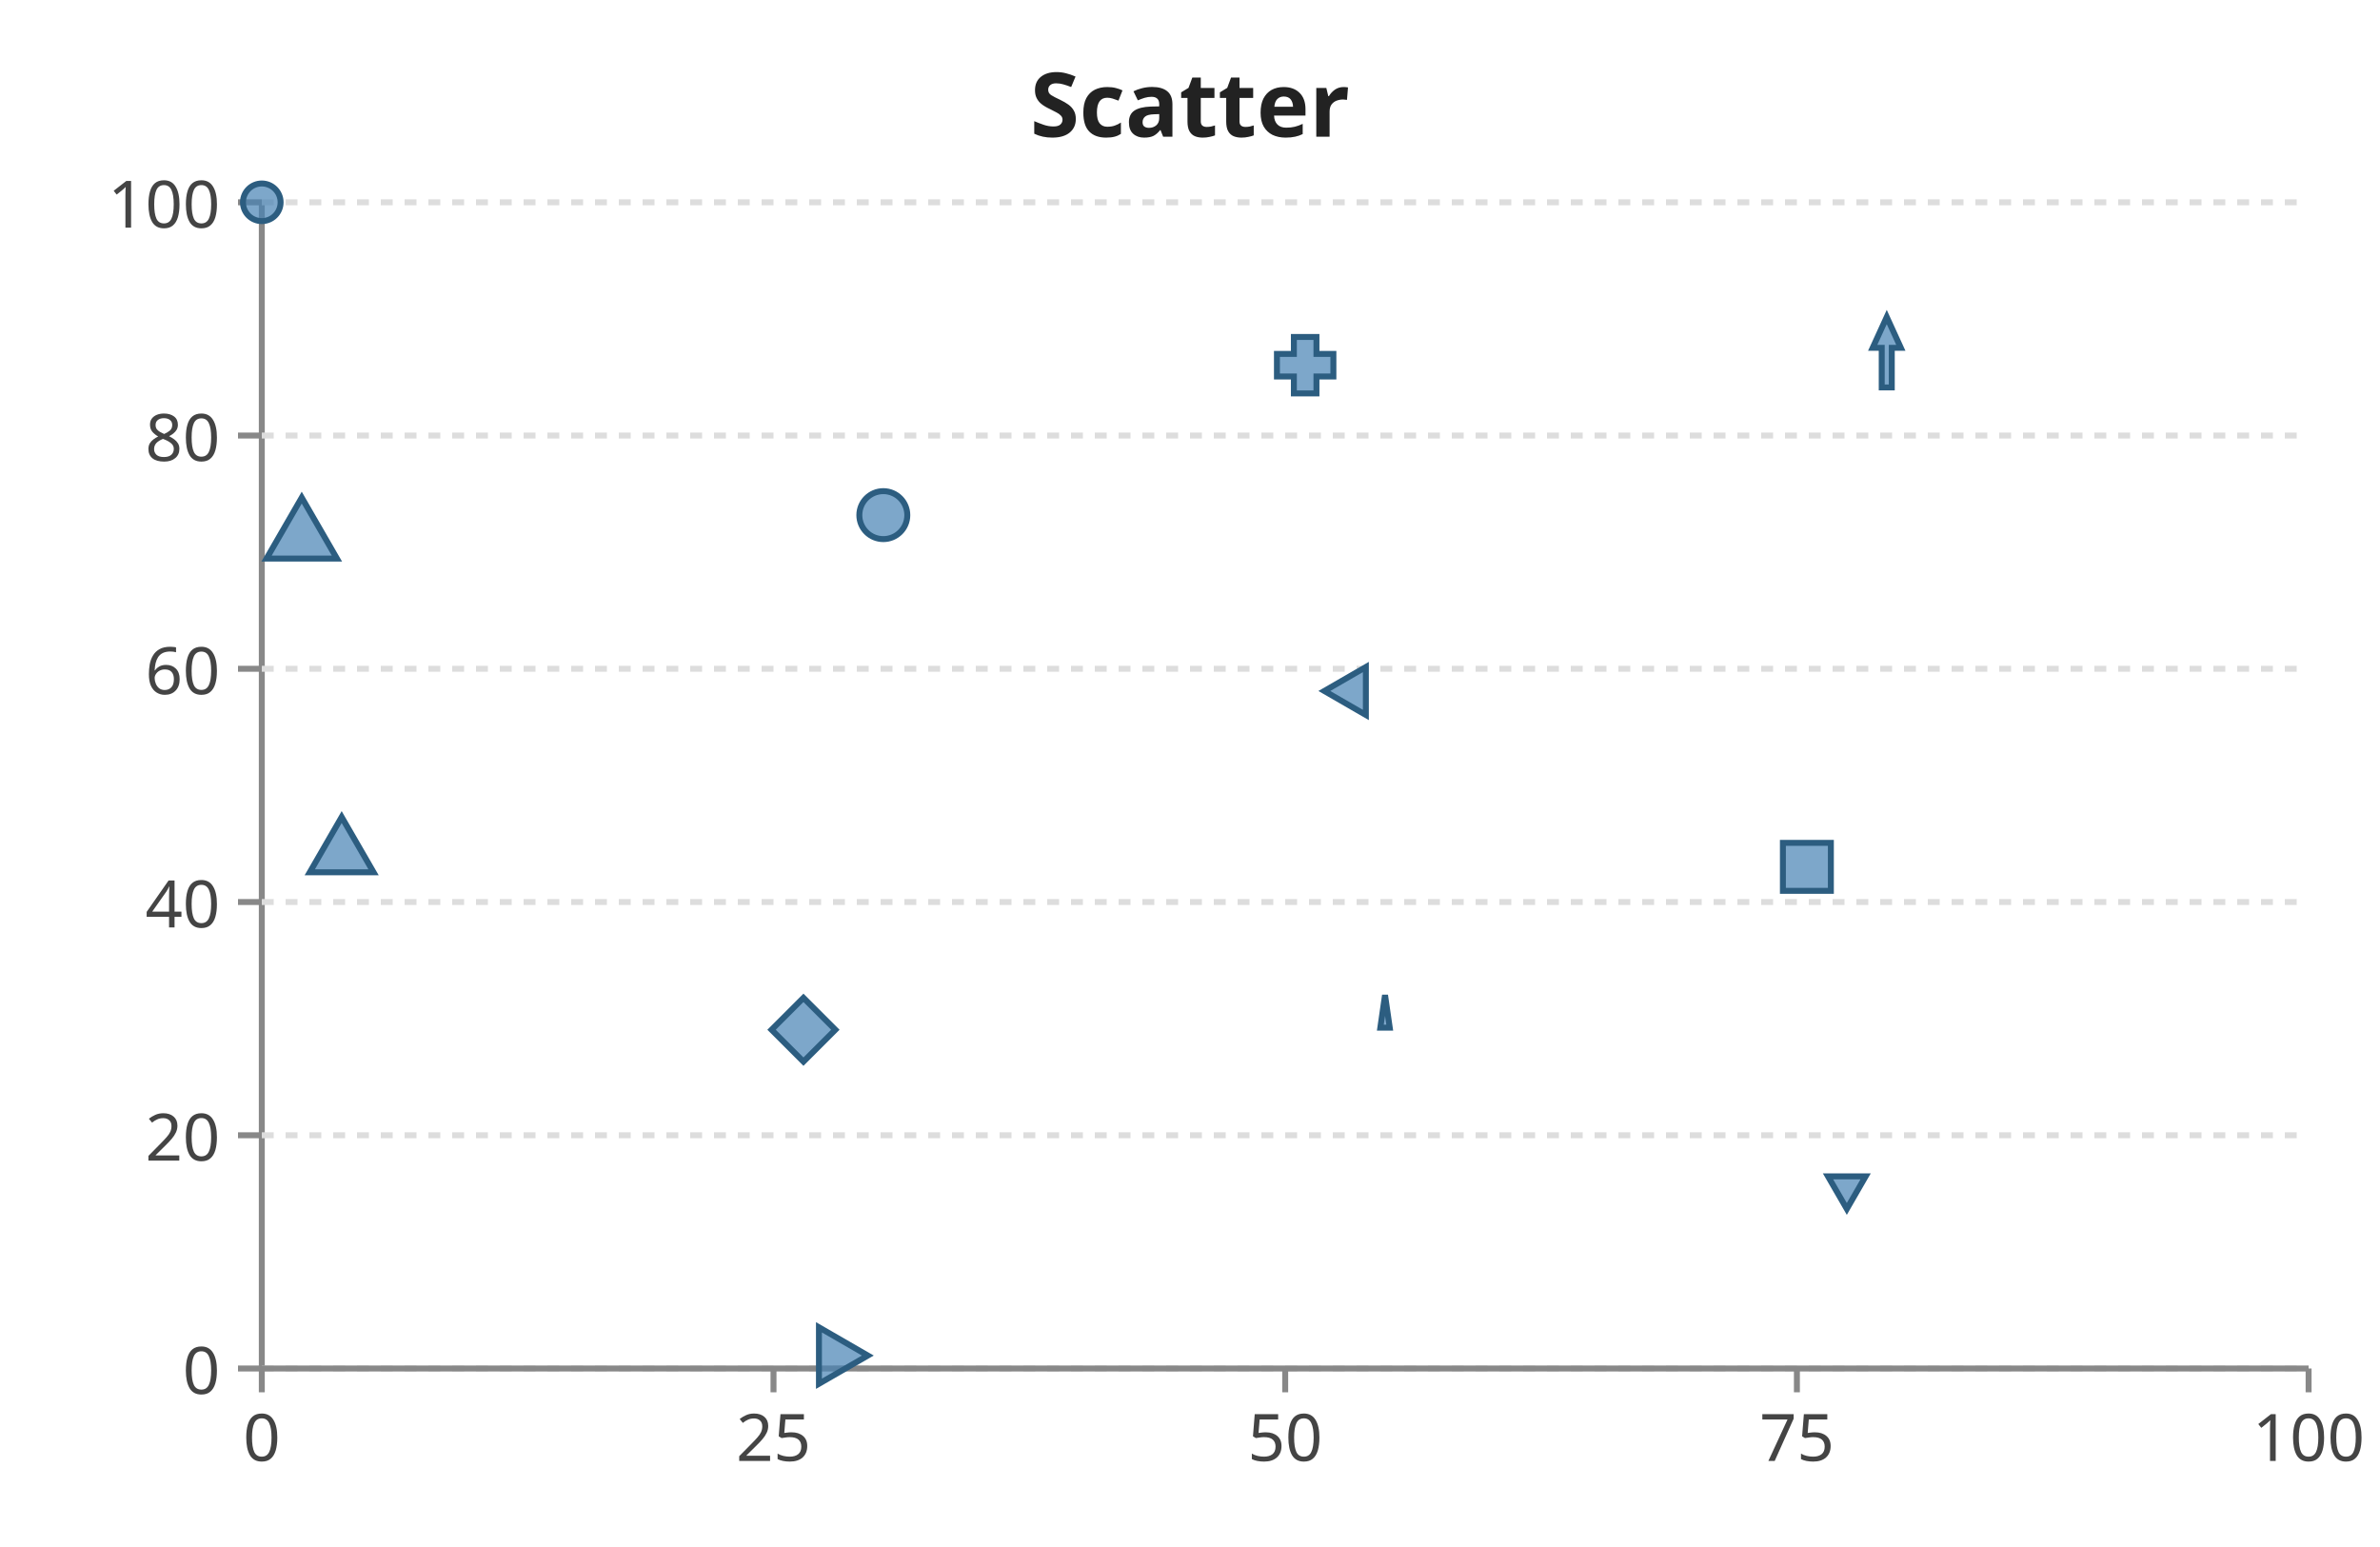
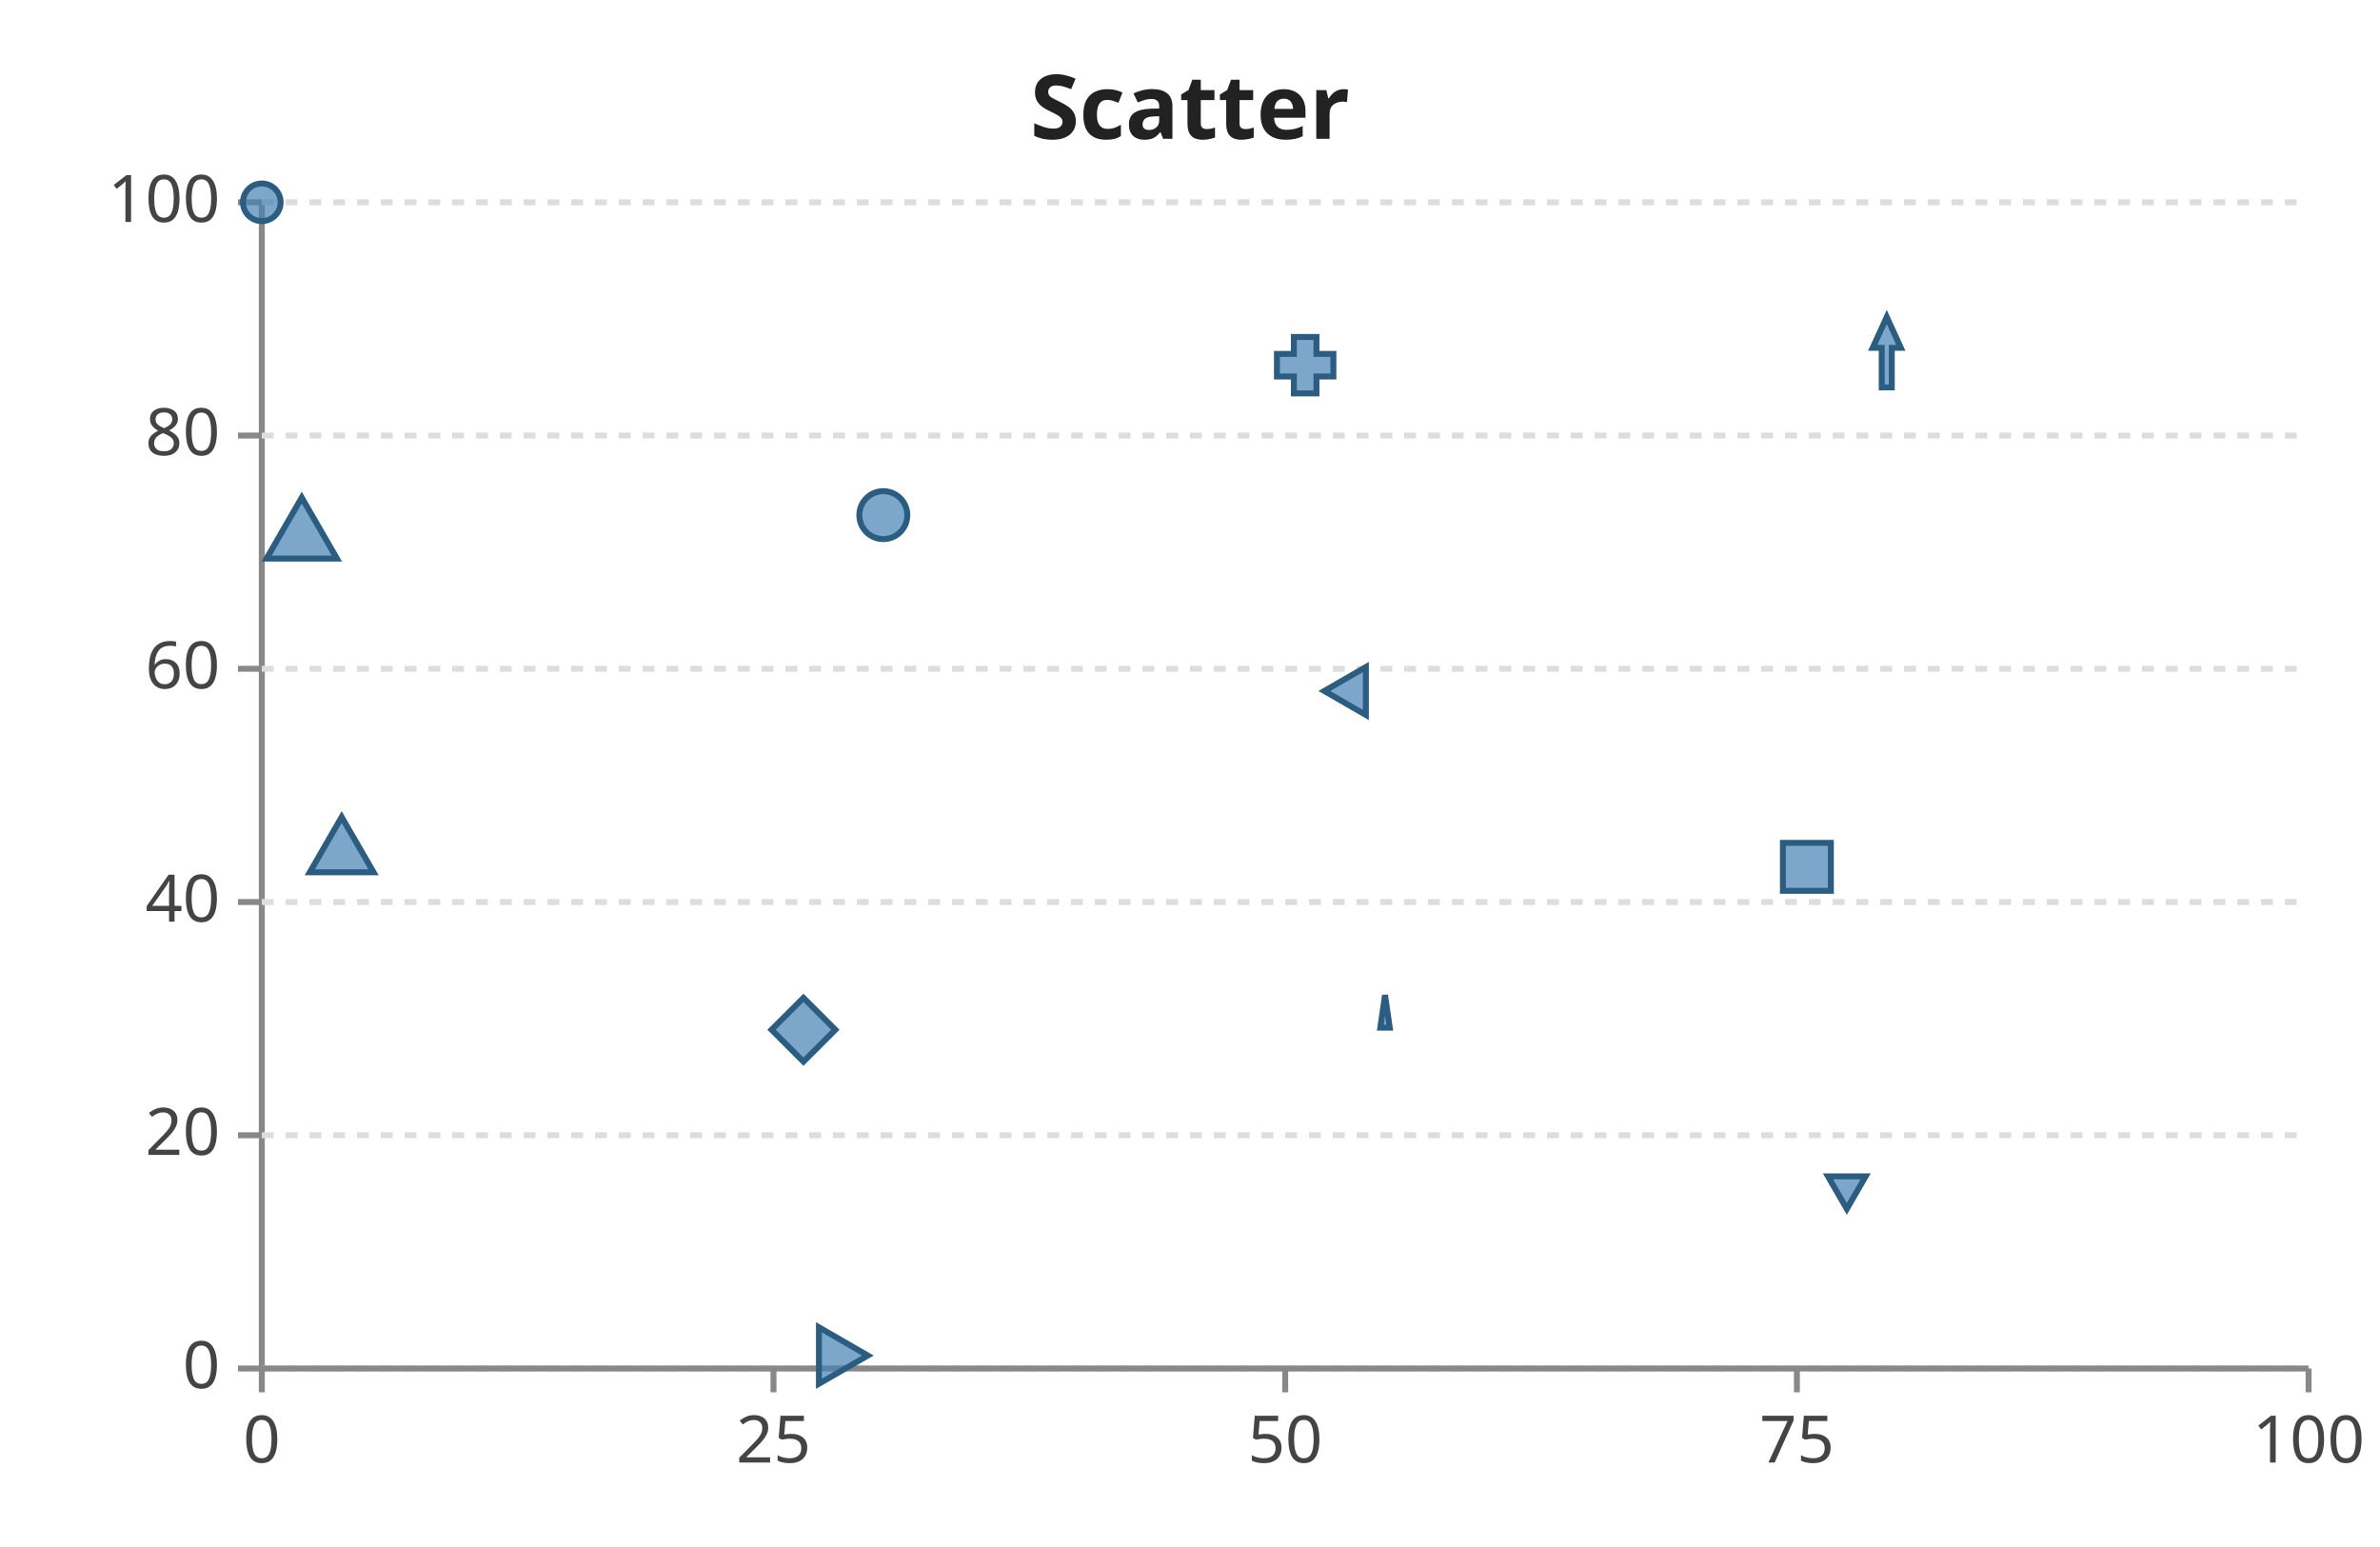
<svg xmlns="http://www.w3.org/2000/svg" version="1.1" width="400" height="260" viewBox="0 0 400 260">
  <defs>
    <clipPath id="vc0">
      <rect x="0" y="0" width="400" height="260" />
    </clipPath>
  </defs>
  <rect x="0" y="0" width="400" height="260" fill="#ffffff" />
  <g clip-path="url(#vc0)">
-     <text x="200" y="11.333" font-family="sans-serif" font-size="15" font-weight="600" text-anchor="middle" dominant-baseline="text-before-edge" fill="#222222" role="heading" aria-label="Scatter">Scatter</text>
+     <text x="200" y="23.333" font-family="sans-serif" font-size="15" font-weight="600" text-anchor="middle" fill="#222222" role="heading" aria-label="Scatter">Scatter</text>
    <g>
      <line x1="44" y1="34" x2="44" y2="230" stroke="#888888" />
      <line x1="44" y1="230" x2="388" y2="230" stroke="#dddddd" stroke-dasharray="2,2" />
      <line x1="40" y1="230" x2="44" y2="230" stroke="#888888" />
-       <text x="37" y="230" font-family="sans-serif" font-size="11" text-anchor="end" dominant-baseline="central" fill="#444444">0</text>
+       <text x="37" y="233.3" font-family="sans-serif" font-size="11" text-anchor="end" fill="#444444">0</text>
      <line x1="44" y1="190.8" x2="388" y2="190.8" stroke="#dddddd" stroke-dasharray="2,2" />
      <line x1="40" y1="190.8" x2="44" y2="190.8" stroke="#888888" />
-       <text x="37" y="190.8" font-family="sans-serif" font-size="11" text-anchor="end" dominant-baseline="central" fill="#444444">20</text>
+       <text x="37" y="194.1" font-family="sans-serif" font-size="11" text-anchor="end" fill="#444444">20</text>
      <line x1="44" y1="151.6" x2="388" y2="151.6" stroke="#dddddd" stroke-dasharray="2,2" />
      <line x1="40" y1="151.6" x2="44" y2="151.6" stroke="#888888" />
-       <text x="37" y="151.6" font-family="sans-serif" font-size="11" text-anchor="end" dominant-baseline="central" fill="#444444">40</text>
+       <text x="37" y="154.9" font-family="sans-serif" font-size="11" text-anchor="end" fill="#444444">40</text>
      <line x1="44" y1="112.4" x2="388" y2="112.4" stroke="#dddddd" stroke-dasharray="2,2" />
      <line x1="40" y1="112.4" x2="44" y2="112.4" stroke="#888888" />
-       <text x="37" y="112.4" font-family="sans-serif" font-size="11" text-anchor="end" dominant-baseline="central" fill="#444444">60</text>
+       <text x="37" y="115.7" font-family="sans-serif" font-size="11" text-anchor="end" fill="#444444">60</text>
      <line x1="44" y1="73.2" x2="388" y2="73.2" stroke="#dddddd" stroke-dasharray="2,2" />
      <line x1="40" y1="73.2" x2="44" y2="73.2" stroke="#888888" />
-       <text x="37" y="73.2" font-family="sans-serif" font-size="11" text-anchor="end" dominant-baseline="central" fill="#444444">80</text>
+       <text x="37" y="76.5" font-family="sans-serif" font-size="11" text-anchor="end" fill="#444444">80</text>
      <line x1="44" y1="34" x2="388" y2="34" stroke="#dddddd" stroke-dasharray="2,2" />
      <line x1="40" y1="34" x2="44" y2="34" stroke="#888888" />
-       <text x="37" y="34" font-family="sans-serif" font-size="11" text-anchor="end" dominant-baseline="central" fill="#444444">100</text>
+       <text x="37" y="37.3" font-family="sans-serif" font-size="11" text-anchor="end" fill="#444444">100</text>
    </g>
    <g>
      <line x1="44" y1="230" x2="388" y2="230" stroke="#888888" />
      <line x1="44" y1="230" x2="44" y2="234" stroke="#888888" />
-       <text x="44" y="237" font-family="sans-serif" font-size="11" text-anchor="middle" dominant-baseline="text-before-edge" fill="#444444">0</text>
+       <text x="44" y="245.8" font-family="sans-serif" font-size="11" text-anchor="middle" fill="#444444">0</text>
      <line x1="130" y1="230" x2="130" y2="234" stroke="#888888" />
-       <text x="130" y="237" font-family="sans-serif" font-size="11" text-anchor="middle" dominant-baseline="text-before-edge" fill="#444444">25</text>
+       <text x="130" y="245.8" font-family="sans-serif" font-size="11" text-anchor="middle" fill="#444444">25</text>
      <line x1="216" y1="230" x2="216" y2="234" stroke="#888888" />
-       <text x="216" y="237" font-family="sans-serif" font-size="11" text-anchor="middle" dominant-baseline="text-before-edge" fill="#444444">50</text>
+       <text x="216" y="245.8" font-family="sans-serif" font-size="11" text-anchor="middle" fill="#444444">50</text>
      <line x1="302" y1="230" x2="302" y2="234" stroke="#888888" />
-       <text x="302" y="237" font-family="sans-serif" font-size="11" text-anchor="middle" dominant-baseline="text-before-edge" fill="#444444">75</text>
+       <text x="302" y="245.8" font-family="sans-serif" font-size="11" text-anchor="middle" fill="#444444">75</text>
      <line x1="388" y1="230" x2="388" y2="234" stroke="#888888" />
-       <text x="388" y="237" font-family="sans-serif" font-size="11" text-anchor="middle" dominant-baseline="text-before-edge" fill="#444444">100</text>
+       <text x="388" y="245.8" font-family="sans-serif" font-size="11" text-anchor="middle" fill="#444444">100</text>
    </g>
    <path d="M44,30.838 C45.746,30.838 47.162,32.254 47.162,34 C47.162,35.746 45.746,37.162 44,37.162 C42.254,37.162 40.838,35.746 40.838,34 C40.838,32.254 42.254,30.838 44,30.838 Z" fill="#4682b4" fill-opacity="0.7" stroke="#2c5d80" />
    <path d="M299.647,141.658 L307.709,141.658 L307.709,149.72 L299.647,149.72 Z" fill="#4682b4" fill-opacity="0.7" stroke="#2c5d80" />
    <path d="M214.612,59.48 L214.612,63.275 L217.458,63.275 L217.458,66.121 L221.253,66.121 L221.253,63.275 L224.099,63.275 L224.099,59.48 L221.253,59.48 L221.253,56.634 L217.458,56.634 L217.458,59.48 Z" fill="#4682b4" fill-opacity="0.7" stroke="#2c5d80" />
    <path d="M129.672,173.066 L135.034,167.704 L140.396,173.066 L135.034,178.428 Z" fill="#4682b4" fill-opacity="0.7" stroke="#2c5d80" />
    <path d="M50.712,83.631 L44.796,93.878 L56.628,93.878 Z" fill="#4682b4" fill-opacity="0.7" stroke="#2c5d80" />
    <path d="M310.39,203.182 L307.227,197.705 L313.552,197.705 Z" fill="#4682b4" fill-opacity="0.7" stroke="#2c5d80" />
    <path d="M222.576,116.132 L229.559,112.101 L229.559,120.163 Z" fill="#4682b4" fill-opacity="0.7" stroke="#2c5d80" />
    <path d="M145.853,227.821 L137.638,223.077 L137.638,232.564 Z" fill="#4682b4" fill-opacity="0.7" stroke="#2c5d80" />
    <path d="M57.423,137.318 L52.061,146.605 L62.785,146.605 Z" fill="#4682b4" fill-opacity="0.7" stroke="#2c5d80" />
    <path d="M316.256,65.114 L317.946,65.114 L317.946,58.459 L319.468,58.459 L317.101,53.282 L314.735,58.459 L316.256,58.459 Z" fill="#4682b4" fill-opacity="0.7" stroke="#2c5d80" />
    <path d="M232.779,167.235 L231.989,172.713 L233.57,172.713 Z" fill="#4682b4" fill-opacity="0.7" stroke="#2c5d80" />
    <path d="M148.457,82.545 C150.683,82.545 152.488,84.349 152.488,86.576 C152.488,88.802 150.683,90.607 148.457,90.607 C146.231,90.607 144.426,88.802 144.426,86.576 C144.426,84.349 146.231,82.545 148.457,82.545 Z" fill="#4682b4" fill-opacity="0.7" stroke="#2c5d80" />
  </g>
</svg>
